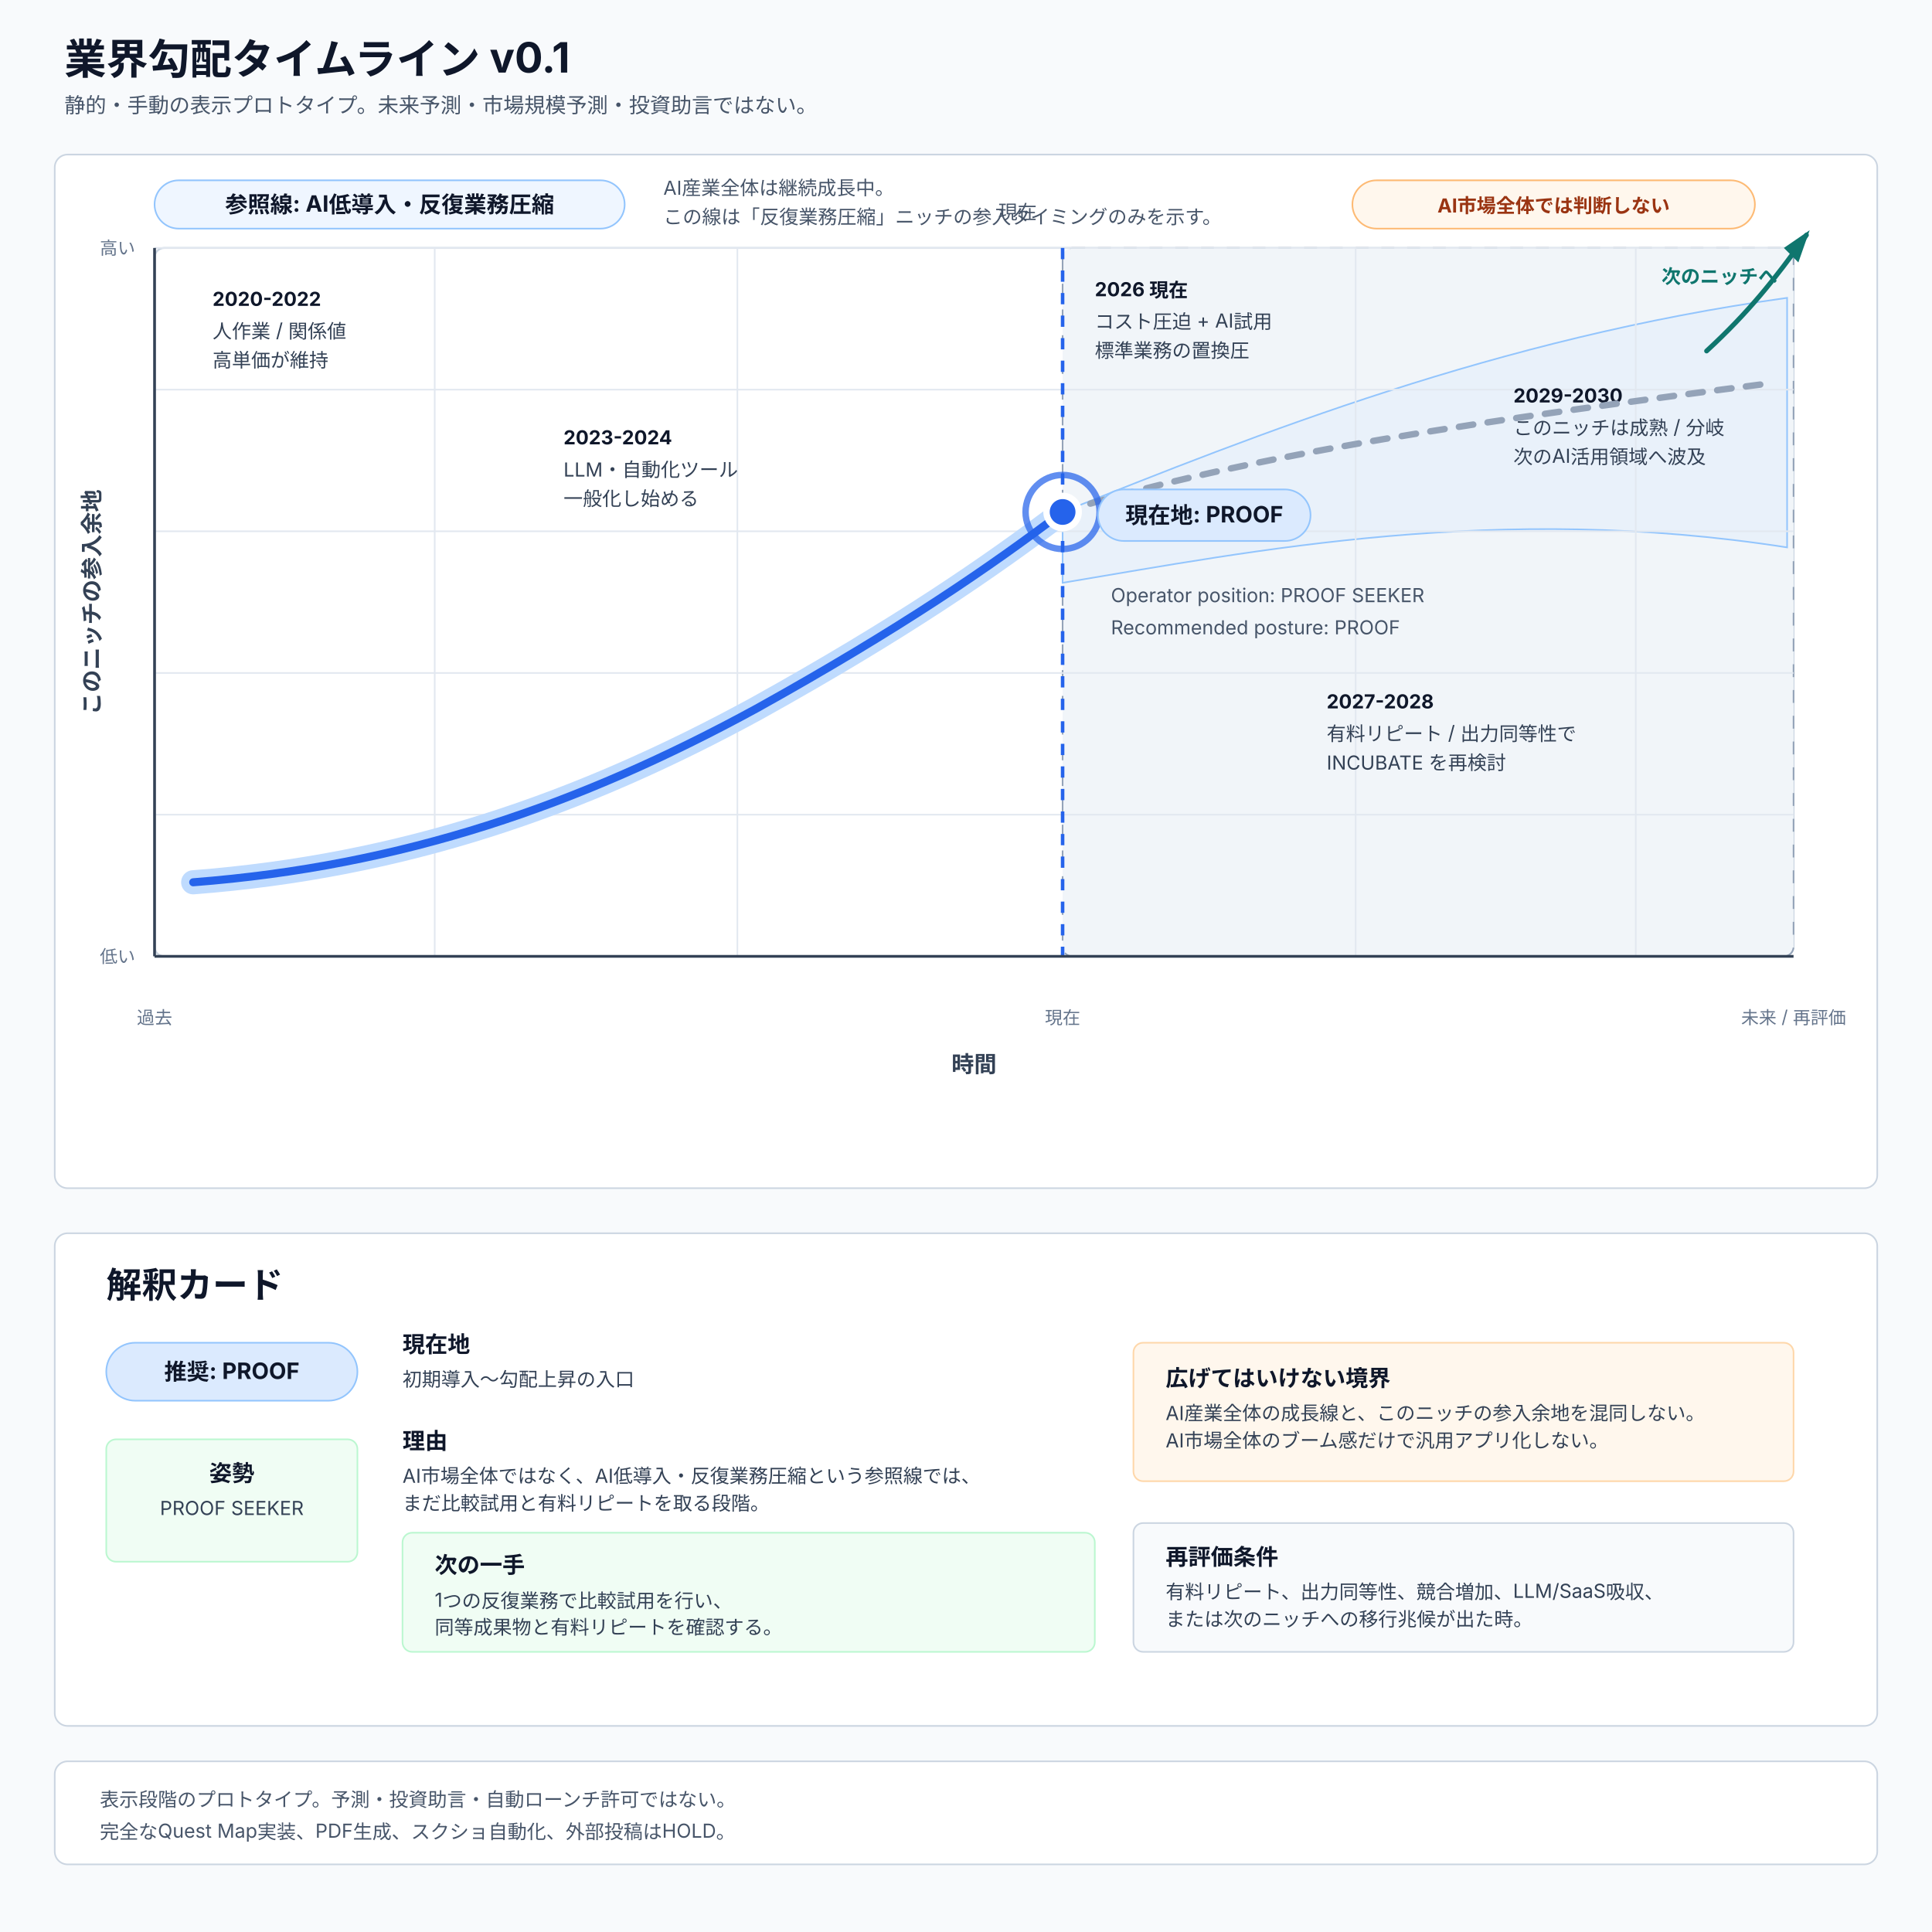
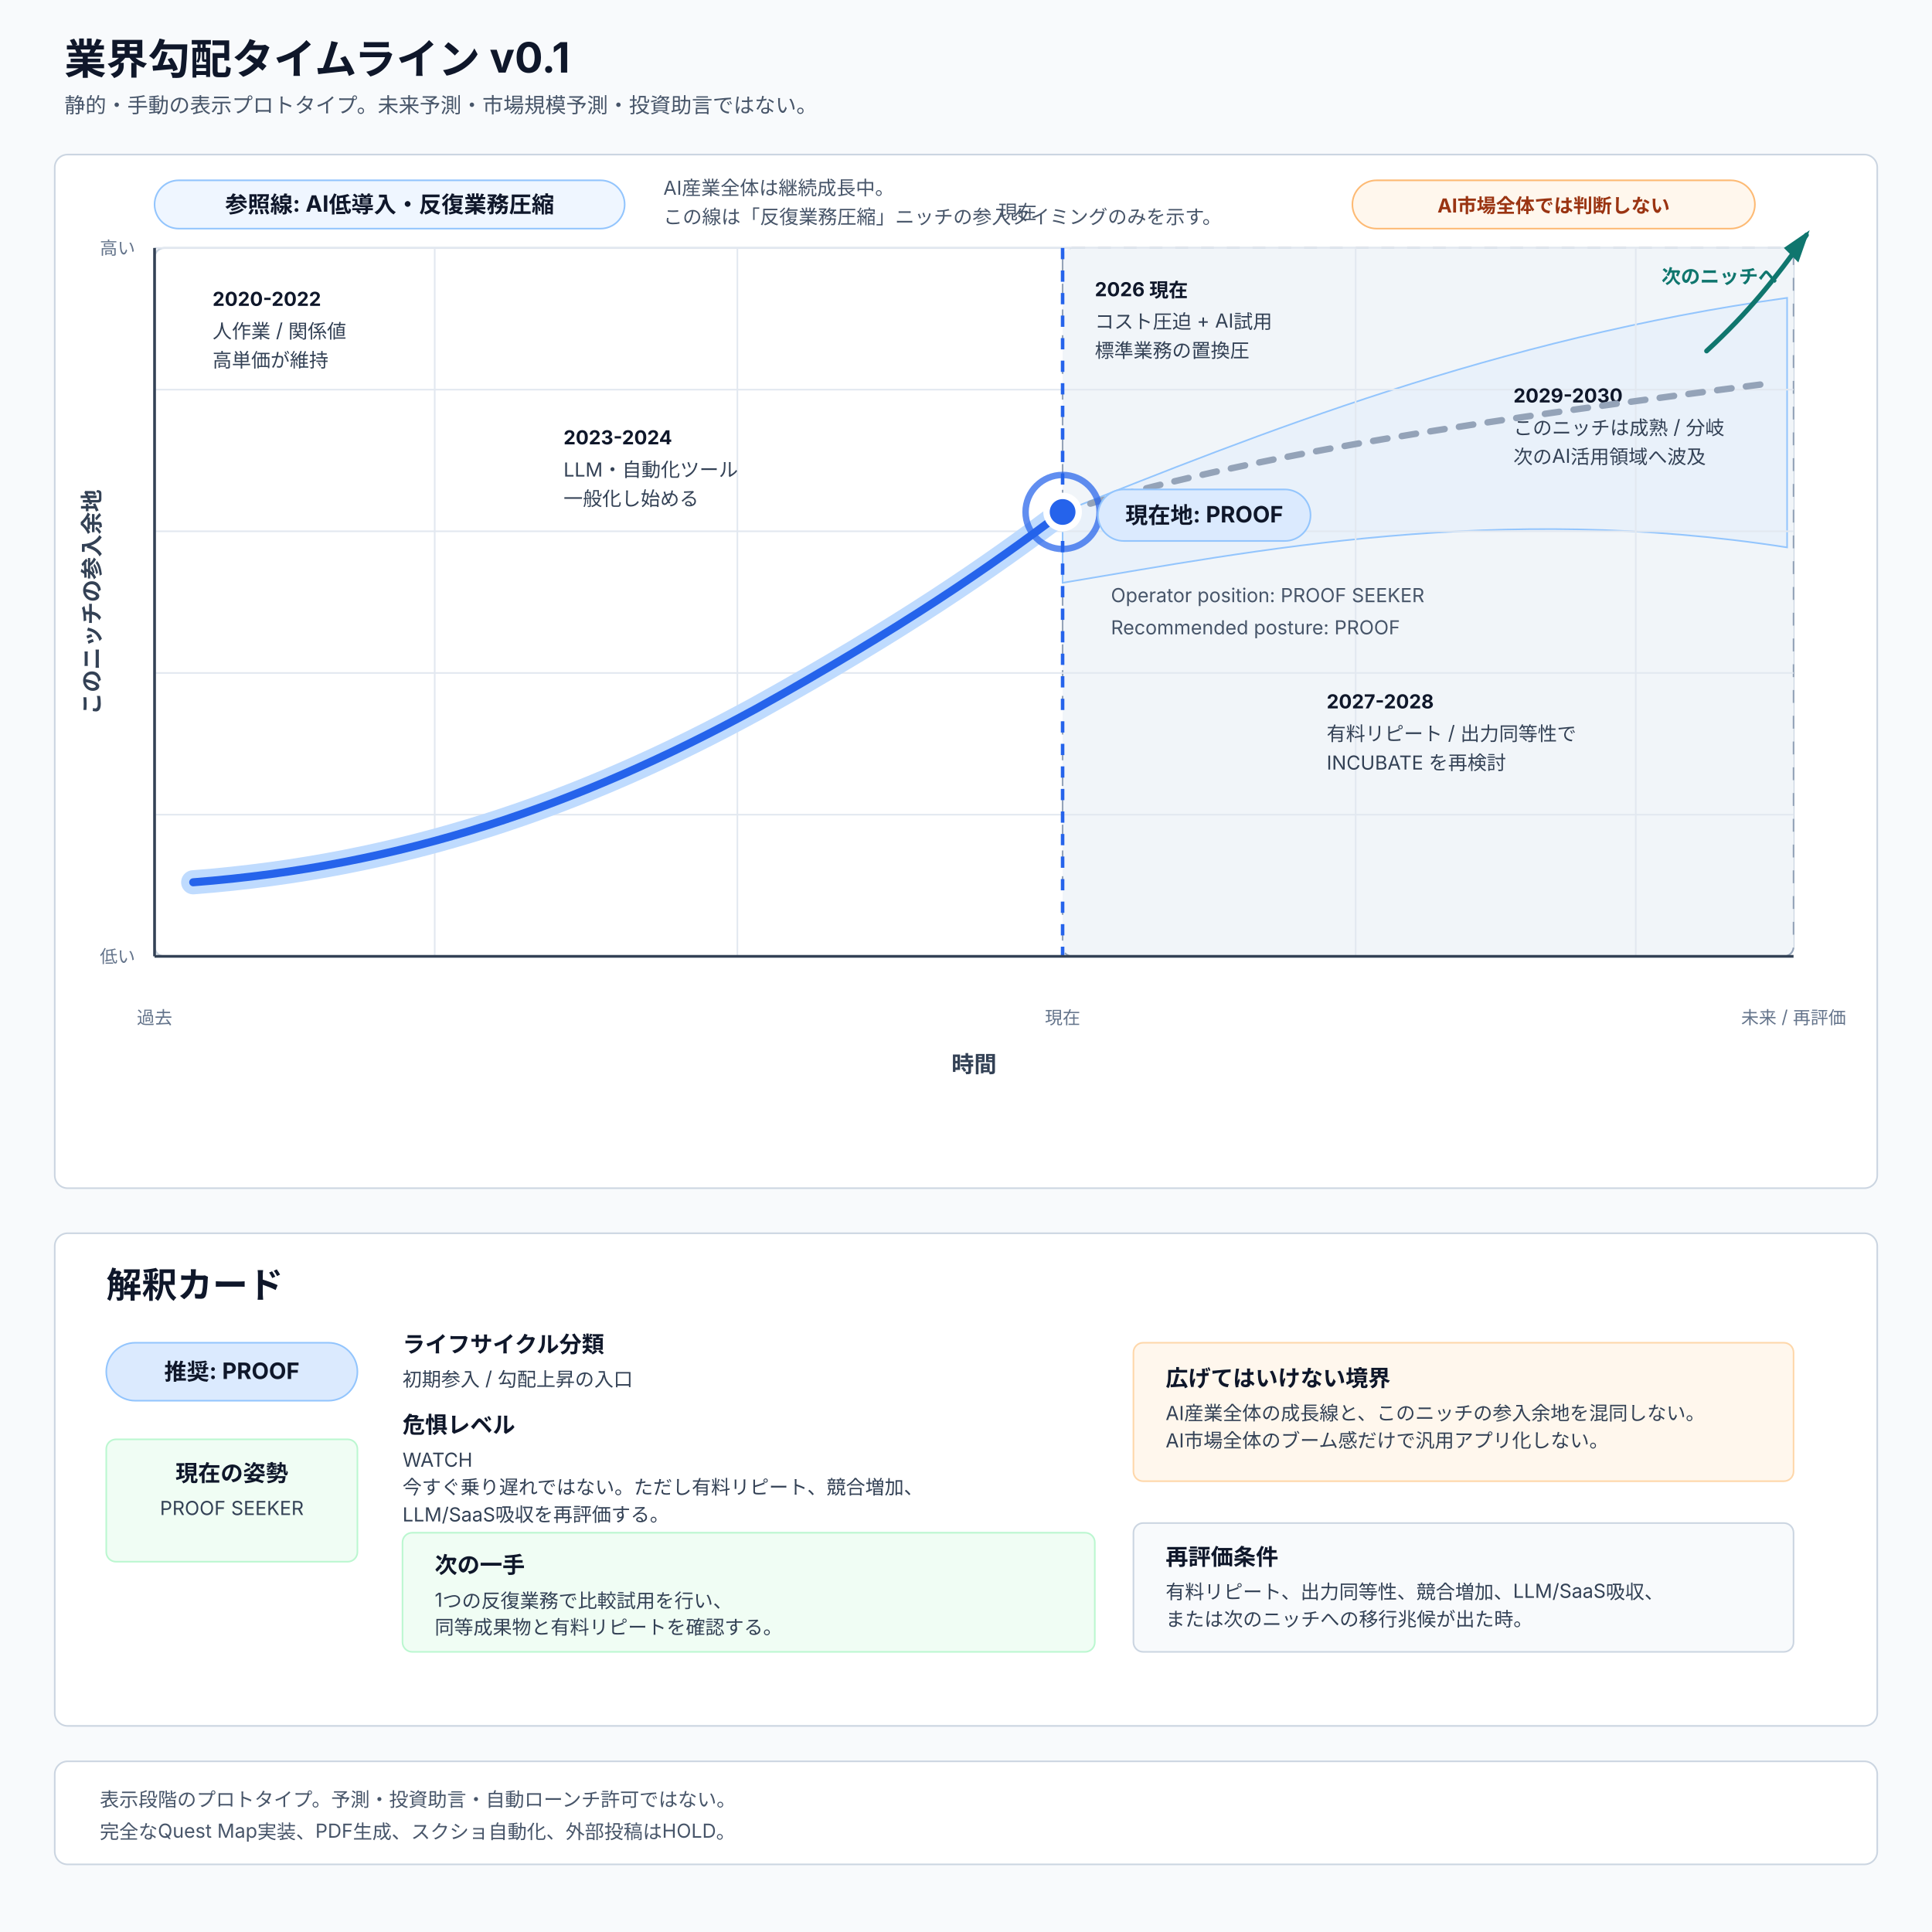
<svg xmlns="http://www.w3.org/2000/svg" width="1200" height="1200" viewBox="0 0 1200 1200" role="img" aria-labelledby="title desc" font-family="Inter, -apple-system, BlinkMacSystemFont, 'Hiragino Sans', 'Yu Gothic', 'Noto Sans CJK JP', sans-serif">
  <style>
    .bg { fill: #f8fafc; }
    .panel { fill: #ffffff; stroke: #cbd5e1; stroke-width: 1; }
    .chart-bg { fill: #ffffff; stroke: #cbd5e1; stroke-width: 1.2; }
    .future-zone { fill: #f1f5f9; stroke: #94a3b8; stroke-width: 1; stroke-dasharray: 8 8; }
    .grid { stroke: #e2e8f0; stroke-width: 1; }
    .axis { stroke: #334155; stroke-width: 1.7; }
    .now-line { stroke: #2563eb; stroke-width: 2.2; stroke-dasharray: 7 7; }
    .slope { fill: none; stroke: #2563eb; stroke-width: 5; stroke-linecap: round; stroke-linejoin: round; }
    .slope-shadow { fill: none; stroke: #bfdbfe; stroke-width: 15; stroke-linecap: round; stroke-linejoin: round; }
    .future-path { fill: none; stroke: #94a3b8; stroke-width: 4; stroke-linecap: round; stroke-dasharray: 9 9; }
    .branch-line { fill: none; stroke: #0f766e; stroke-width: 3; stroke-linecap: round; }
    .branch-label { fill: #0f766e; font-size: 12px; font-weight: 700; }
    .uncertainty { fill: #dbeafe; fill-opacity: 0.36; stroke: #93c5fd; stroke-width: 1; }
    .title { fill: #0f172a; font-size: 26px; font-weight: 700; }
    .subtitle { fill: #475569; font-size: 13px; }
    .label { fill: #334155; font-size: 14px; font-weight: 700; }
    .small { fill: #475569; font-size: 12px; }
    .tiny { fill: #64748b; font-size: 11px; }
    .phase { fill: #0f172a; font-size: 12px; font-weight: 700; }
    .note { fill: #334155; font-size: 12px; }
    .badge { fill: #eff6ff; stroke: #93c5fd; stroke-width: 1; }
    .warn { fill: #fff7ed; stroke: #fdba74; stroke-width: 1; }
    .warn-text { fill: #9a3412; font-size: 12px; font-weight: 700; }
    .marker { fill: #2563eb; stroke: #ffffff; stroke-width: 4; }
    .marker-ring { fill: none; stroke: #2563eb; stroke-width: 4; stroke-opacity: 0.72; }
    .card-title { fill: #0f172a; font-size: 22px; font-weight: 700; }
    .card-head { fill: #0f172a; font-size: 14px; font-weight: 700; }
    .card-text { fill: #334155; font-size: 12px; }
    .pill { fill: #dbeafe; stroke: #93c5fd; stroke-width: 1; }
    .next-box { fill: #f0fdf4; stroke: #bbf7d0; stroke-width: 1; }
    .boundary-box { fill: #fff7ed; stroke: #fed7aa; stroke-width: 1; }
    .recheck-box { fill: #f8fafc; stroke: #cbd5e1; stroke-width: 1; }
    .footer { fill: #475569; font-size: 12px; }
  </style>
  <rect class="bg" x="0" y="0" width="1200" height="1200" />
  <text x="40" y="46" class="title">業界勾配タイムライン v0.1</text>
  <text x="40" y="70" class="subtitle">静的・手動の表示プロトタイプ。未来予測・市場規模予測・投資助言ではない。</text>
  <rect class="panel" x="34" y="96" width="1132" height="642" rx="8" />
  <rect class="chart-bg" x="96" y="154" width="1018" height="440" rx="6" />
  <rect class="future-zone" x="660" y="154" width="454" height="440" rx="6" />
  <path class="uncertainty" d="M660 318 C780 270, 930 210, 1110 185 L1110 340 C930 312, 780 342, 660 362 Z" />
  <line x1="96" y1="506" x2="1114" y2="506" class="grid" />
  <line x1="96" y1="418" x2="1114" y2="418" class="grid" />
  <line x1="96" y1="330" x2="1114" y2="330" class="grid" />
  <line x1="96" y1="242" x2="1114" y2="242" class="grid" />
  <line x1="96" y1="154" x2="1114" y2="154" class="grid" />
  <line x1="270" y1="154" x2="270" y2="594" class="grid" />
  <line x1="458" y1="154" x2="458" y2="594" class="grid" />
  <line x1="660" y1="154" x2="660" y2="594" class="now-line" />
  <line x1="842" y1="154" x2="842" y2="594" class="grid" />
  <line x1="1016" y1="154" x2="1016" y2="594" class="grid" />
  <line x1="96" y1="594" x2="1114" y2="594" class="axis" />
  <line x1="96" y1="154" x2="96" y2="594" class="axis" />
  <text x="605" y="666" class="label" text-anchor="middle">時間</text>
  <text x="96" y="636" class="tiny" text-anchor="middle">過去</text>
  <text x="660" y="636" class="tiny" text-anchor="middle">現在</text>
  <text x="1114" y="636" class="tiny" text-anchor="middle">未来 / 再評価</text>
  <text transform="translate(62 374) rotate(-90)" class="label" text-anchor="middle">このニッチの参入余地</text>
  <text x="84" y="598" class="tiny" text-anchor="end">低い</text>
  <text x="84" y="158" class="tiny" text-anchor="end">高い</text>
  <text x="132" y="190" class="phase">2020-2022</text>
  <text x="132" y="210" class="note">人作業 / 関係値</text>
  <text x="132" y="228" class="note">高単価が維持</text>
  <text x="350" y="276" class="phase">2023-2024</text>
  <text x="350" y="296" class="note">LLM・自動化ツール</text>
  <text x="350" y="314" class="note">一般化し始める</text>
  <text x="680" y="184" class="phase">2026 現在</text>
  <text x="680" y="204" class="note">コスト圧迫 + AI試用</text>
  <text x="680" y="222" class="note">標準業務の置換圧</text>
  <text x="824" y="440" class="phase">2027-2028</text>
  <text x="824" y="460" class="note">有料リピート / 出力同等性で</text>
  <text x="824" y="478" class="note">INCUBATE を再検討</text>
  <text x="940" y="250" class="phase">2029-2030</text>
  <text x="940" y="270" class="note">このニッチは成熟 / 分岐</text>
  <text x="940" y="288" class="note">次のAI活用領域へ波及</text>
  <path class="slope-shadow" d="M120 548 C250 538, 360 500, 470 440 C560 390, 615 352, 660 318" />
  <path class="slope" d="M120 548 C250 538, 360 500, 470 440 C560 390, 615 352, 660 318" />
  <path class="future-path" d="M660 318 C775 282, 930 260, 1100 238" />
  <path class="branch-line" d="M1060 218 C1086 194, 1102 174, 1122 146" />
  <polygon points="1124,143 1117,163 1108,154" fill="#0f766e" />
  <text x="1032" y="176" class="branch-label">次のニッチへ</text>
  <circle cx="660" cy="318" r="23" class="marker-ring" />
  <circle cx="660" cy="318" r="10" class="marker" />
  <rect x="682" y="304" width="132" height="32" rx="16" class="pill" />
  <text x="748" y="325" class="card-head" text-anchor="middle">現在地: PROOF</text>
  <text x="620" y="136" class="small">現在</text>
  <rect x="96" y="112" width="292" height="30" rx="15" class="badge" />
  <text x="242" y="132" class="card-head" text-anchor="middle">参照線: AI低導入・反復業務圧縮</text>
  <rect x="840" y="112" width="250" height="30" rx="15" class="warn" />
  <text x="965" y="132" class="warn-text" text-anchor="middle">AI市場全体では判断しない</text>
  <text x="412" y="121" class="small">AI産業全体は継続成長中。</text>
  <text x="412" y="139" class="small">この線は「反復業務圧縮」ニッチの参入タイミングのみを示す。</text>
  <text x="690" y="374" class="small">Operator position: PROOF SEEKER</text>
  <text x="690" y="394" class="small">Recommended posture: PROOF</text>
  <rect class="panel" x="34" y="766" width="1132" height="306" rx="8" />
  <text x="66" y="806" class="card-title">解釈カード</text>
  <rect class="pill" x="66" y="834" width="156" height="36" rx="18" />
  <text x="144" y="857" class="card-head" text-anchor="middle">推奨: PROOF</text>
-   <text x="250" y="840" class="card-head">現在地</text>
-   <text x="250" y="861" class="card-text">初期導入〜勾配上昇の入口</text>
-   <text x="250" y="900" class="card-head">理由</text>
-   <text x="250" y="921" class="card-text">AI市場全体ではなく、AI低導入・反復業務圧縮という参照線では、</text>
-   <text x="250" y="938" class="card-text">まだ比較試用と有料リピートを取る段階。</text>
+   <text x="250" y="840" class="card-head">ライフサイクル分類</text>
+   <text x="250" y="861" class="card-text">初期参入 / 勾配上昇の入口</text>
+   <text x="250" y="890" class="card-head">危惧レベル</text>
+   <text x="250" y="911" class="card-text">WATCH</text>
+   <text x="250" y="928" class="card-text">今すぐ乗り遅れではない。ただし有料リピート、競合増加、</text>
+   <text x="250" y="945" class="card-text">LLM/SaaS吸収を再評価する。</text>
  <rect class="next-box" x="66" y="894" width="156" height="76" rx="6" />
-   <text x="144" y="920" class="card-head" text-anchor="middle">姿勢</text>
+   <text x="144" y="920" class="card-head" text-anchor="middle">現在の姿勢</text>
  <text x="144" y="941" class="card-text" text-anchor="middle">PROOF SEEKER</text>
  <rect class="next-box" x="250" y="952" width="430" height="74" rx="6" />
  <text x="270" y="977" class="card-head">次の一手</text>
  <text x="270" y="998" class="card-text">1つの反復業務で比較試用を行い、</text>
  <text x="270" y="1015" class="card-text">同等成果物と有料リピートを確認する。</text>
  <rect class="boundary-box" x="704" y="834" width="410" height="86" rx="6" />
  <text x="724" y="861" class="card-head">広げてはいけない境界</text>
  <text x="724" y="882" class="card-text">AI産業全体の成長線と、このニッチの参入余地を混同しない。</text>
  <text x="724" y="899" class="card-text">AI市場全体のブーム感だけで汎用アプリ化しない。</text>
  <rect class="recheck-box" x="704" y="946" width="410" height="80" rx="6" />
  <text x="724" y="972" class="card-head">再評価条件</text>
  <text x="724" y="993" class="card-text">有料リピート、出力同等性、競合増加、LLM/SaaS吸収、</text>
  <text x="724" y="1010" class="card-text">または次のニッチへの移行兆候が出た時。</text>
  <rect class="panel" x="34" y="1094" width="1132" height="64" rx="8" />
  <text x="62" y="1122" class="footer">表示段階のプロトタイプ。予測・投資助言・自動ローンチ許可ではない。</text>
  <text x="62" y="1142" class="footer">完全なQuest Map実装、PDF生成、スクショ自動化、外部投稿はHOLD。</text>
</svg>
